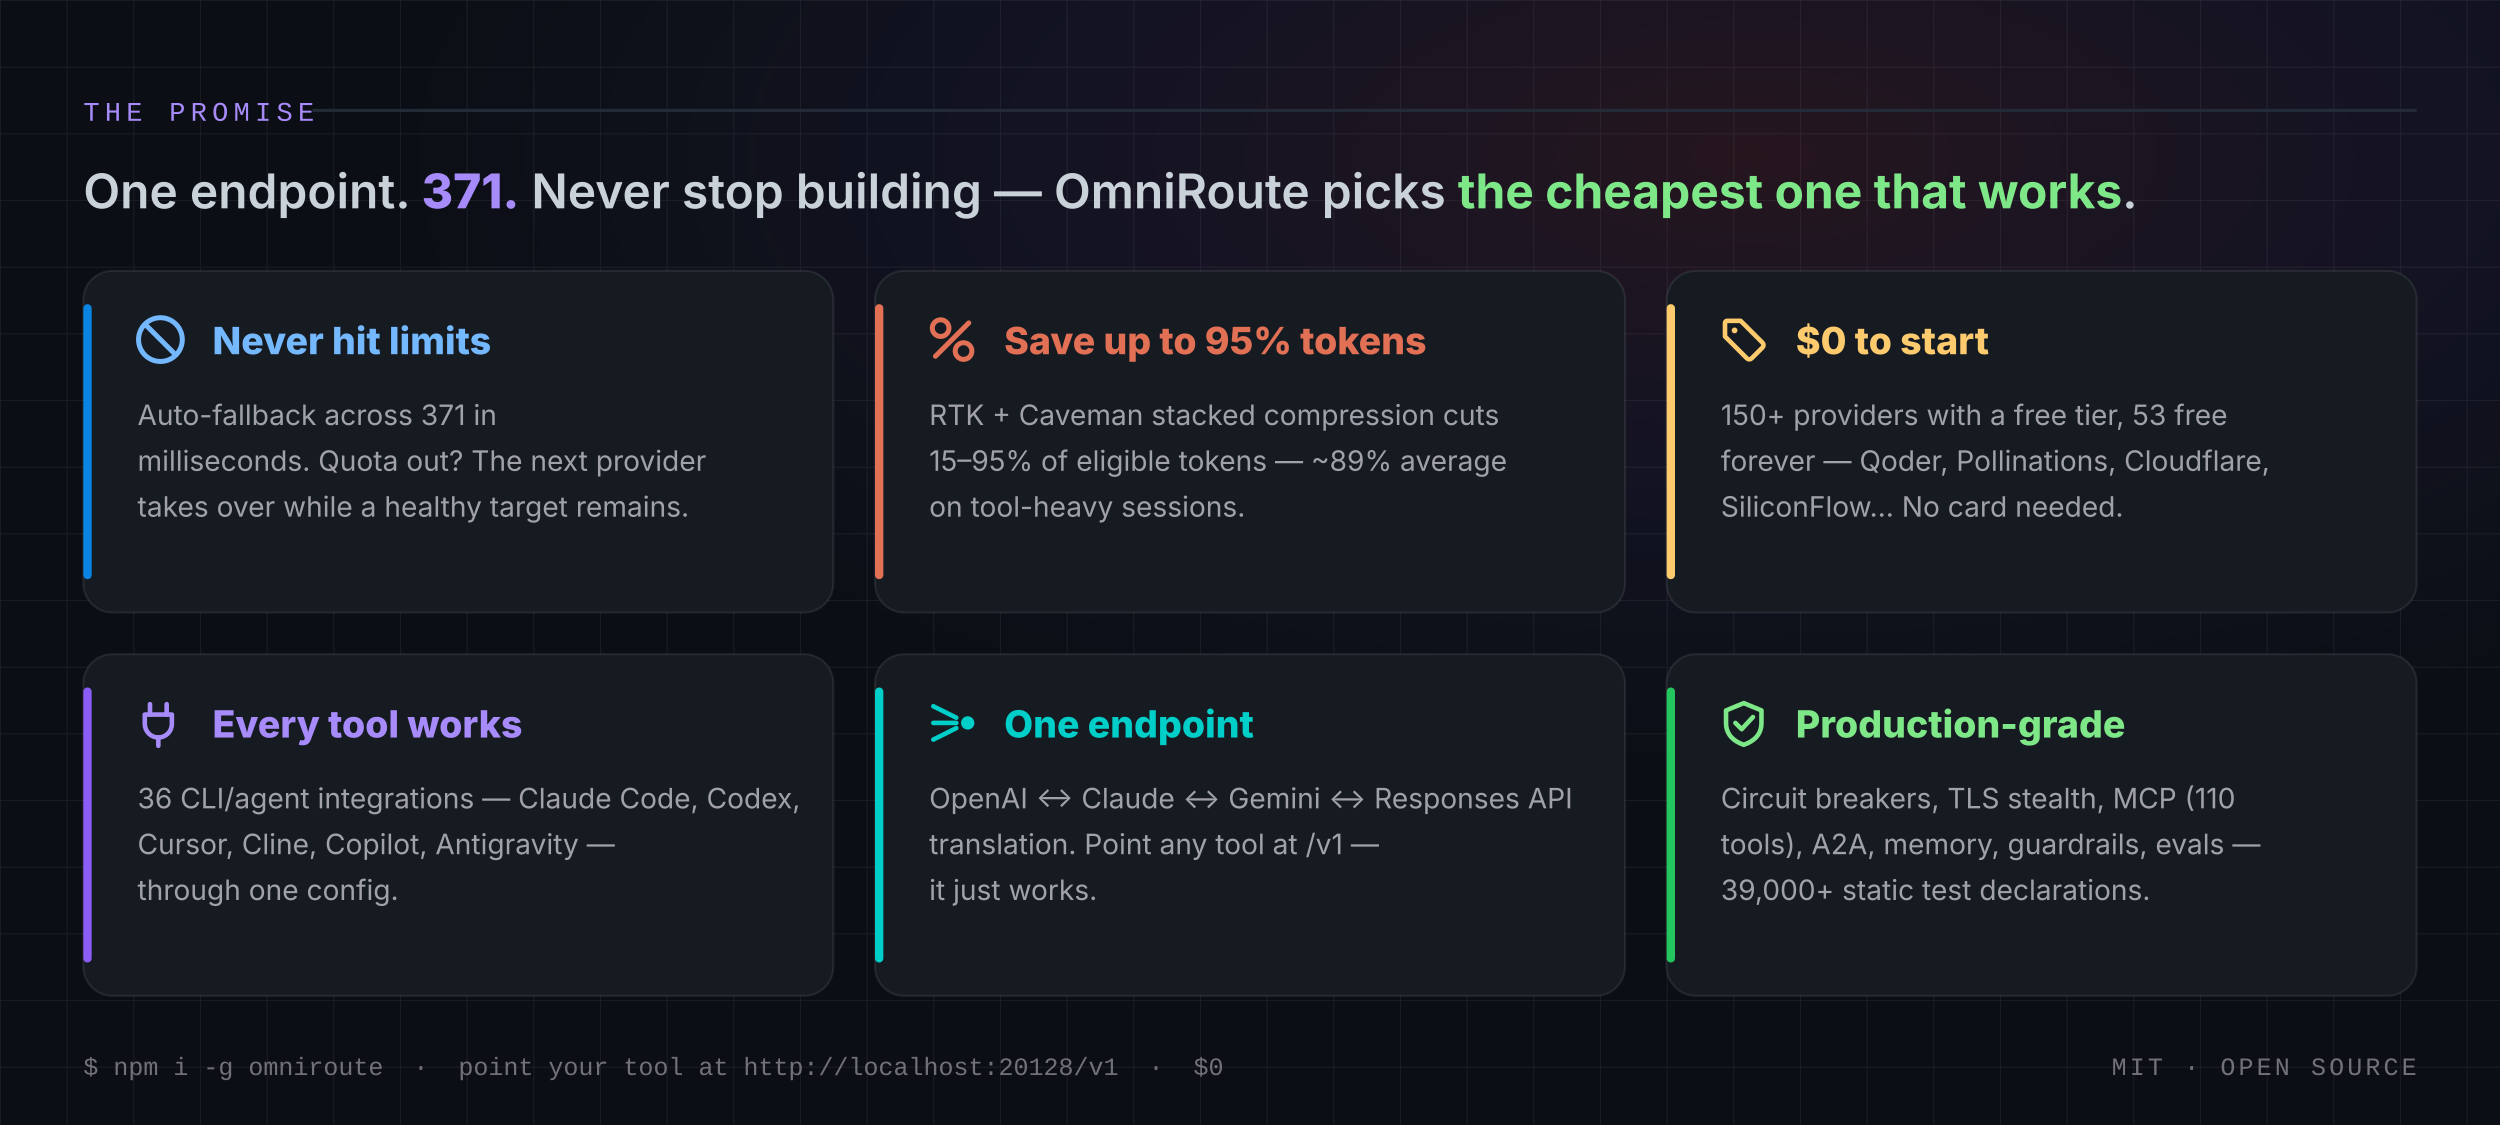
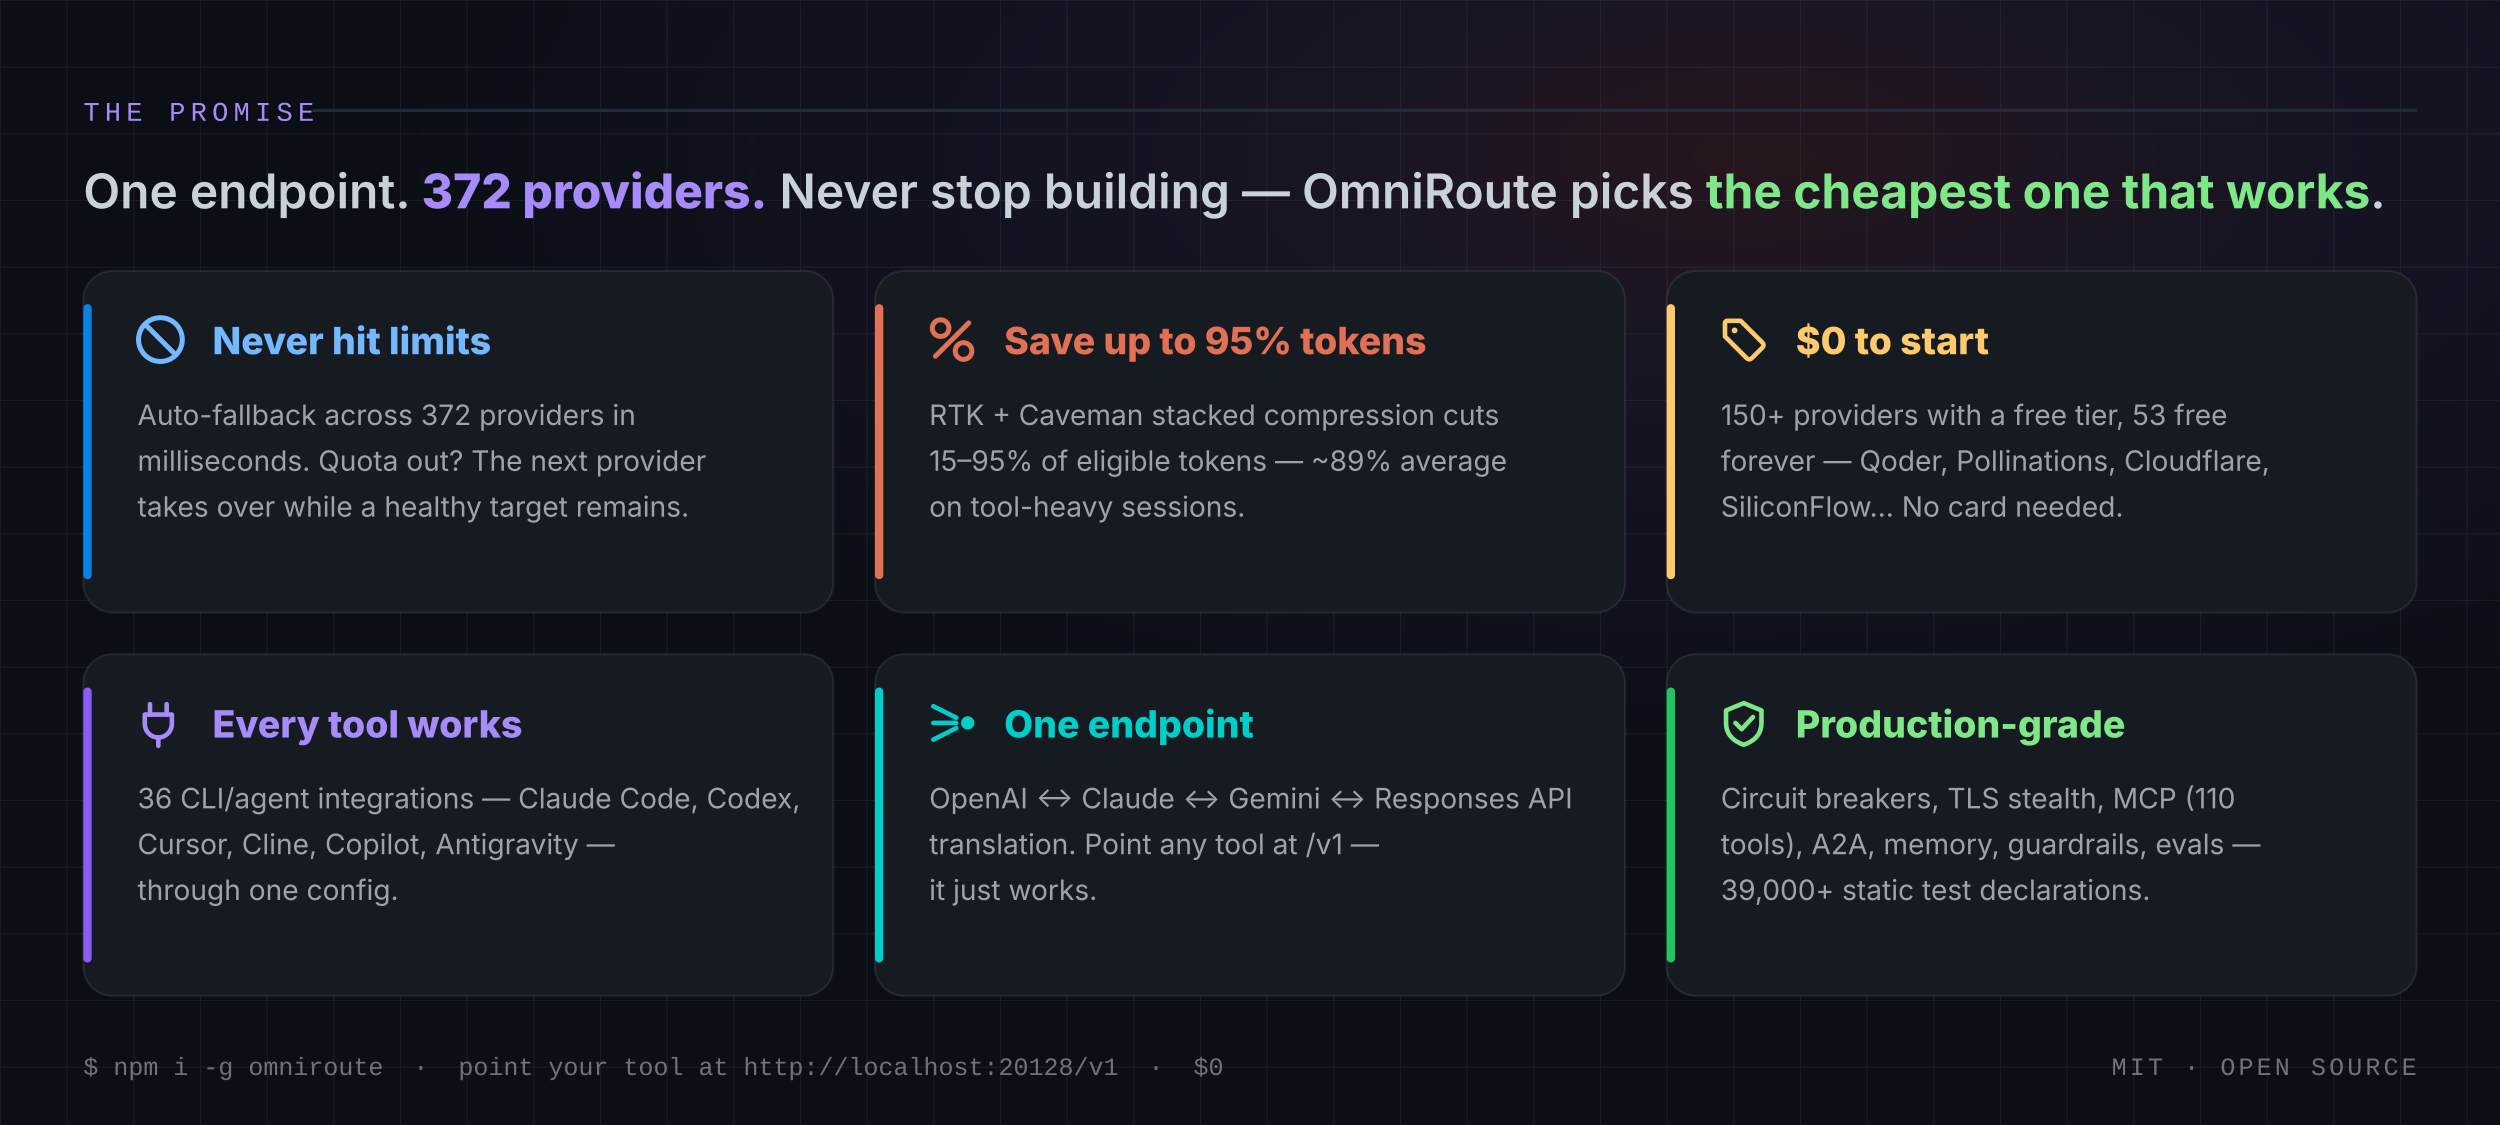
- <svg xmlns="http://www.w3.org/2000/svg" viewBox="0 0 1200 540" role="img" aria-label="The OmniRoute promise: one endpoint and 371. Six pillars. Resilient fallback: automatic routing continues while another healthy target is available. Save up to 95 percent of eligible tokens: RTK plus Caveman stacked compression averages about 89 percent on tool-heavy sessions. Zero dollars to start: 150+ providers with a free tier and 54 recurring or keyless free-forever providers. Every tool works: 36 CLI and agent integration records, including Claude Code, Codex, Cursor, Cline, Copilot and Antigravity, through one config. One endpoint: OpenAI, Claude, Gemini and Responses API translation at /v1. Production controls: circuit breakers, TLS stealth, MCP with 110 tools, A2A, memory, guardrails, evals, and 39,000+ static test declarations across 5,100+ tracked test files.">
+ <svg xmlns="http://www.w3.org/2000/svg" viewBox="0 0 1200 540" role="img" aria-label="The OmniRoute promise: one endpoint and 372 providers. Six pillars. Resilient fallback: automatic routing continues while another healthy target is available. Save up to 95 percent of eligible tokens: RTK plus Caveman stacked compression averages about 89 percent on tool-heavy sessions. Zero dollars to start: 150+ providers with a free tier and 54 recurring or keyless free-forever providers. Every tool works: 36 CLI and agent integration records, including Claude Code, Codex, Cursor, Cline, Copilot and Antigravity, through one config. One endpoint: OpenAI, Claude, Gemini and Responses API translation at /v1. Production controls: circuit breakers, TLS stealth, MCP with 110 tools, A2A, memory, guardrails, evals, and 39,000+ static test declarations across 5,100+ tracked test files.">
  <defs>
    <pattern id="gridPaperP" width="32" height="32" patternUnits="userSpaceOnUse">
      <path d="M 32 0 L 0 0 0 32" fill="none" stroke="#ffffff" stroke-opacity="0.06" stroke-width="1" />
    </pattern>
    <radialGradient id="bgGlowP" cx="70%" cy="14%" r="55%">
      <stop offset="0%" stop-color="#e54d5e" stop-opacity="0.12" />
      <stop offset="55%" stop-color="#8b5cf6" stop-opacity="0.06" />
      <stop offset="100%" stop-color="#6366f1" stop-opacity="0" />
    </radialGradient>
  </defs>
  <rect width="1200" height="540" fill="#0b0e14" />
  <rect width="1200" height="540" fill="url(#gridPaperP)" />
  <rect width="1200" height="540" fill="url(#bgGlowP)" />
  <g>
    <text x="40" y="58" font-family="Consolas, 'Courier New', monospace" font-size="13" letter-spacing="2.5" fill="#a78bfa">THE PROMISE</text>
    <line x1="150" y1="53" x2="1160" y2="53" stroke="#232b38" stroke-width="1.5" />
  </g>
  <g>
-     <text x="40" y="100" font-family="Inter, 'Segoe UI', Arial, Helvetica, system-ui, sans-serif" font-size="23" font-weight="600" fill="#c9d1d9">One endpoint. <tspan fill="#a78bfa" font-weight="800">371.</tspan> Never stop building — OmniRoute picks <tspan fill="#7ee787" font-weight="700">the cheapest one that works</tspan>.</text>
+     <text x="40" y="100" font-family="Inter, 'Segoe UI', Arial, Helvetica, system-ui, sans-serif" font-size="23" font-weight="600" fill="#c9d1d9">One endpoint. <tspan fill="#a78bfa" font-weight="800">372 providers.</tspan> Never stop building — OmniRoute picks <tspan fill="#7ee787" font-weight="700">the cheapest one that works</tspan>.</text>
  </g>
  <g font-family="Inter, 'Segoe UI', Arial, Helvetica, system-ui, sans-serif">
    <g>
      <rect x="40" y="130" width="360" height="164" rx="14" fill="#161b22" stroke="#ffffff" stroke-opacity="0.08" stroke-width="1" />
      <rect x="40" y="130" width="360" height="164" rx="14" fill="none" stroke="#74b9ff" stroke-width="1.5" opacity="0">
        <animate attributeName="opacity" values="0;0.9;0;0" keyTimes="0;0.055;0.12;1" dur="12s" begin="3s" repeatCount="indefinite" />
      </rect>
      <rect x="40" y="146" width="4" height="132" rx="2" fill="#0984e3" />
      <g transform="translate(66,152)" stroke="#74b9ff" stroke-width="2.4" fill="none" stroke-linecap="round">
        <circle cx="11" cy="11" r="10.5" />
        <line x1="3.9" y1="3.9" x2="18.1" y2="18.1" />
      </g>
      <text x="102" y="170" font-size="18" font-weight="800" fill="#74b9ff">Never hit limits</text>
-       <text x="66" y="204" font-size="13.5" fill="#a1a1aa">Auto-fallback across 371 in</text>
+       <text x="66" y="204" font-size="13.5" fill="#a1a1aa">Auto-fallback across 372 providers in</text>
      <text x="66" y="226" font-size="13.5" fill="#a1a1aa">milliseconds. Quota out? The next provider</text>
      <text x="66" y="248" font-size="13.5" fill="#a1a1aa">takes over while a healthy target remains.</text>
    </g>
    <g>
      <rect x="420" y="130" width="360" height="164" rx="14" fill="#161b22" stroke="#ffffff" stroke-opacity="0.08" stroke-width="1" />
      <rect x="420" y="130" width="360" height="164" rx="14" fill="none" stroke="#e17055" stroke-width="1.5" opacity="0">
        <animate attributeName="opacity" values="0;0;0.9;0;0" keyTimes="0;0.167;0.222;0.287;1" dur="12s" begin="3s" repeatCount="indefinite" />
      </rect>
      <rect x="420" y="146" width="4" height="132" rx="2" fill="#e17055" />
      <g transform="translate(446,152)" stroke="#e17055" stroke-width="2.4" fill="none" stroke-linecap="round">
        <circle cx="5.5" cy="5.5" r="4" />
        <circle cx="16.5" cy="16.5" r="4" />
        <line x1="19" y1="3" x2="3" y2="19" />
      </g>
      <text x="482" y="170" font-size="18" font-weight="800" fill="#e17055">Save up to 95% tokens</text>
      <text x="446" y="204" font-size="13.5" fill="#a1a1aa">RTK + Caveman stacked compression cuts</text>
      <text x="446" y="226" font-size="13.5" fill="#a1a1aa">15–95% of eligible tokens — ~89% average</text>
      <text x="446" y="248" font-size="13.5" fill="#a1a1aa">on tool-heavy sessions.</text>
    </g>
    <g>
      <rect x="800" y="130" width="360" height="164" rx="14" fill="#161b22" stroke="#ffffff" stroke-opacity="0.08" stroke-width="1" />
      <rect x="800" y="130" width="360" height="164" rx="14" fill="none" stroke="#fdcb6e" stroke-width="1.5" opacity="0">
        <animate attributeName="opacity" values="0;0;0.9;0;0" keyTimes="0;0.334;0.389;0.454;1" dur="12s" begin="3s" repeatCount="indefinite" />
      </rect>
      <rect x="800" y="146" width="4" height="132" rx="2" fill="#fdcb6e" />
      <g transform="translate(826,152)" stroke="#fdcb6e" stroke-width="2.2" fill="none" stroke-linecap="round" stroke-linejoin="round">
        <path d="M 2,9.5 L 2,3 A 1,1 0 0 1 3,2 L 9.5,2 L 20,12.5 A 1.6,1.6 0 0 1 20,14.8 L 14.8,20 A 1.6,1.6 0 0 1 12.5,20 Z" />
        <circle cx="6.6" cy="6.6" r="1.4" fill="#fdcb6e" stroke="none" />
      </g>
      <text x="862" y="170" font-size="18" font-weight="800" fill="#fdcb6e">$0 to start</text>
      <text x="826" y="204" font-size="13.5" fill="#a1a1aa">150+ providers with a free tier, 53 free</text>
      <text x="826" y="226" font-size="13.5" fill="#a1a1aa">forever — Qoder, Pollinations, Cloudflare,</text>
      <text x="826" y="248" font-size="13.5" fill="#a1a1aa">SiliconFlow… No card needed.</text>
    </g>
    <g>
      <rect x="40" y="314" width="360" height="164" rx="14" fill="#161b22" stroke="#ffffff" stroke-opacity="0.08" stroke-width="1" />
      <rect x="40" y="314" width="360" height="164" rx="14" fill="none" stroke="#a78bfa" stroke-width="1.5" opacity="0">
        <animate attributeName="opacity" values="0;0;0.9;0;0" keyTimes="0;0.5;0.555;0.62;1" dur="12s" begin="3s" repeatCount="indefinite" />
      </rect>
      <rect x="40" y="330" width="4" height="132" rx="2" fill="#8b5cf6" />
      <g transform="translate(66,336)" stroke="#a78bfa" stroke-width="2.2" fill="none" stroke-linecap="round" stroke-linejoin="round">
        <path d="M 6,2 L 6,7 M 14,2 L 14,7" />
        <path d="M 3.5,7 L 16.5,7 L 16.5,11.5 A 6.5,6.5 0 0 1 10,18 A 6.5,6.5 0 0 1 3.5,11.5 Z" />
        <path d="M 10,18 L 10,22" />
      </g>
      <text x="102" y="354" font-size="18" font-weight="800" fill="#a78bfa">Every tool works</text>
      <text x="66" y="388" font-size="13.5" fill="#a1a1aa">36 CLI/agent integrations — Claude Code, Codex,</text>
      <text x="66" y="410" font-size="13.5" fill="#a1a1aa">Cursor, Cline, Copilot, Antigravity —</text>
      <text x="66" y="432" font-size="13.5" fill="#a1a1aa">through one config.</text>
    </g>
    <g>
      <rect x="420" y="314" width="360" height="164" rx="14" fill="#161b22" stroke="#ffffff" stroke-opacity="0.08" stroke-width="1" />
      <rect x="420" y="314" width="360" height="164" rx="14" fill="none" stroke="#00cec9" stroke-width="1.5" opacity="0">
        <animate attributeName="opacity" values="0;0;0.9;0;0" keyTimes="0;0.667;0.722;0.787;1" dur="12s" begin="3s" repeatCount="indefinite" />
      </rect>
      <rect x="420" y="330" width="4" height="132" rx="2" fill="#00cec9" />
      <g transform="translate(446,336)" stroke="#00cec9" stroke-width="2.2" fill="none" stroke-linecap="round">
        <path d="M 2,3 L 13,8.5 M 2,11 L 13,11 M 2,19 L 13,13.5" />
        <circle cx="18.5" cy="11" r="3.2" fill="#00cec9" stroke="none" />
      </g>
      <text x="482" y="354" font-size="18" font-weight="800" fill="#00cec9">One endpoint</text>
      <text x="446" y="388" font-size="13.5" fill="#a1a1aa">OpenAI ↔ Claude ↔ Gemini ↔ Responses API</text>
      <text x="446" y="410" font-size="13.5" fill="#a1a1aa">translation. Point any tool at /v1 —</text>
      <text x="446" y="432" font-size="13.5" fill="#a1a1aa">it just works.</text>
    </g>
    <g>
      <rect x="800" y="314" width="360" height="164" rx="14" fill="#161b22" stroke="#ffffff" stroke-opacity="0.08" stroke-width="1" />
      <rect x="800" y="314" width="360" height="164" rx="14" fill="none" stroke="#7ee787" stroke-width="1.5" opacity="0">
        <animate attributeName="opacity" values="0;0;0.9;0;0" keyTimes="0;0.834;0.889;0.954;1" dur="12s" begin="3s" repeatCount="indefinite" />
      </rect>
      <rect x="800" y="330" width="4" height="132" rx="2" fill="#22c55e" />
      <g transform="translate(826,336)" stroke="#7ee787" stroke-width="2.2" fill="none" stroke-linecap="round" stroke-linejoin="round">
        <path d="M 11,1.5 L 19.5,5 L 19.5,11 C 19.5,16.5 16,19.8 11,21.5 C 6,19.8 2.5,16.5 2.5,11 L 2.5,5 Z" />
        <path d="M 7,11 L 10,14 L 15.4,8.2" />
      </g>
      <text x="862" y="354" font-size="18" font-weight="800" fill="#7ee787">Production-grade</text>
      <text x="826" y="388" font-size="13.5" fill="#a1a1aa">Circuit breakers, TLS stealth, MCP (110</text>
      <text x="826" y="410" font-size="13.5" fill="#a1a1aa">tools), A2A, memory, guardrails, evals —</text>
      <text x="826" y="432" font-size="13.5" fill="#a1a1aa">39,000+ static test declarations.</text>
    </g>
  </g>
  <g>
    <text x="40" y="516" font-family="Consolas, 'Courier New', monospace" font-size="12" fill="#71717a">$ npm i -g omniroute  ·  point your tool at http://localhost:20128/v1  ·  $0</text>
    <text x="1160" y="516" text-anchor="end" font-family="Consolas, 'Courier New', monospace" font-size="12" letter-spacing="1.5" fill="#71717a">MIT · OPEN SOURCE</text>
  </g>
</svg>
